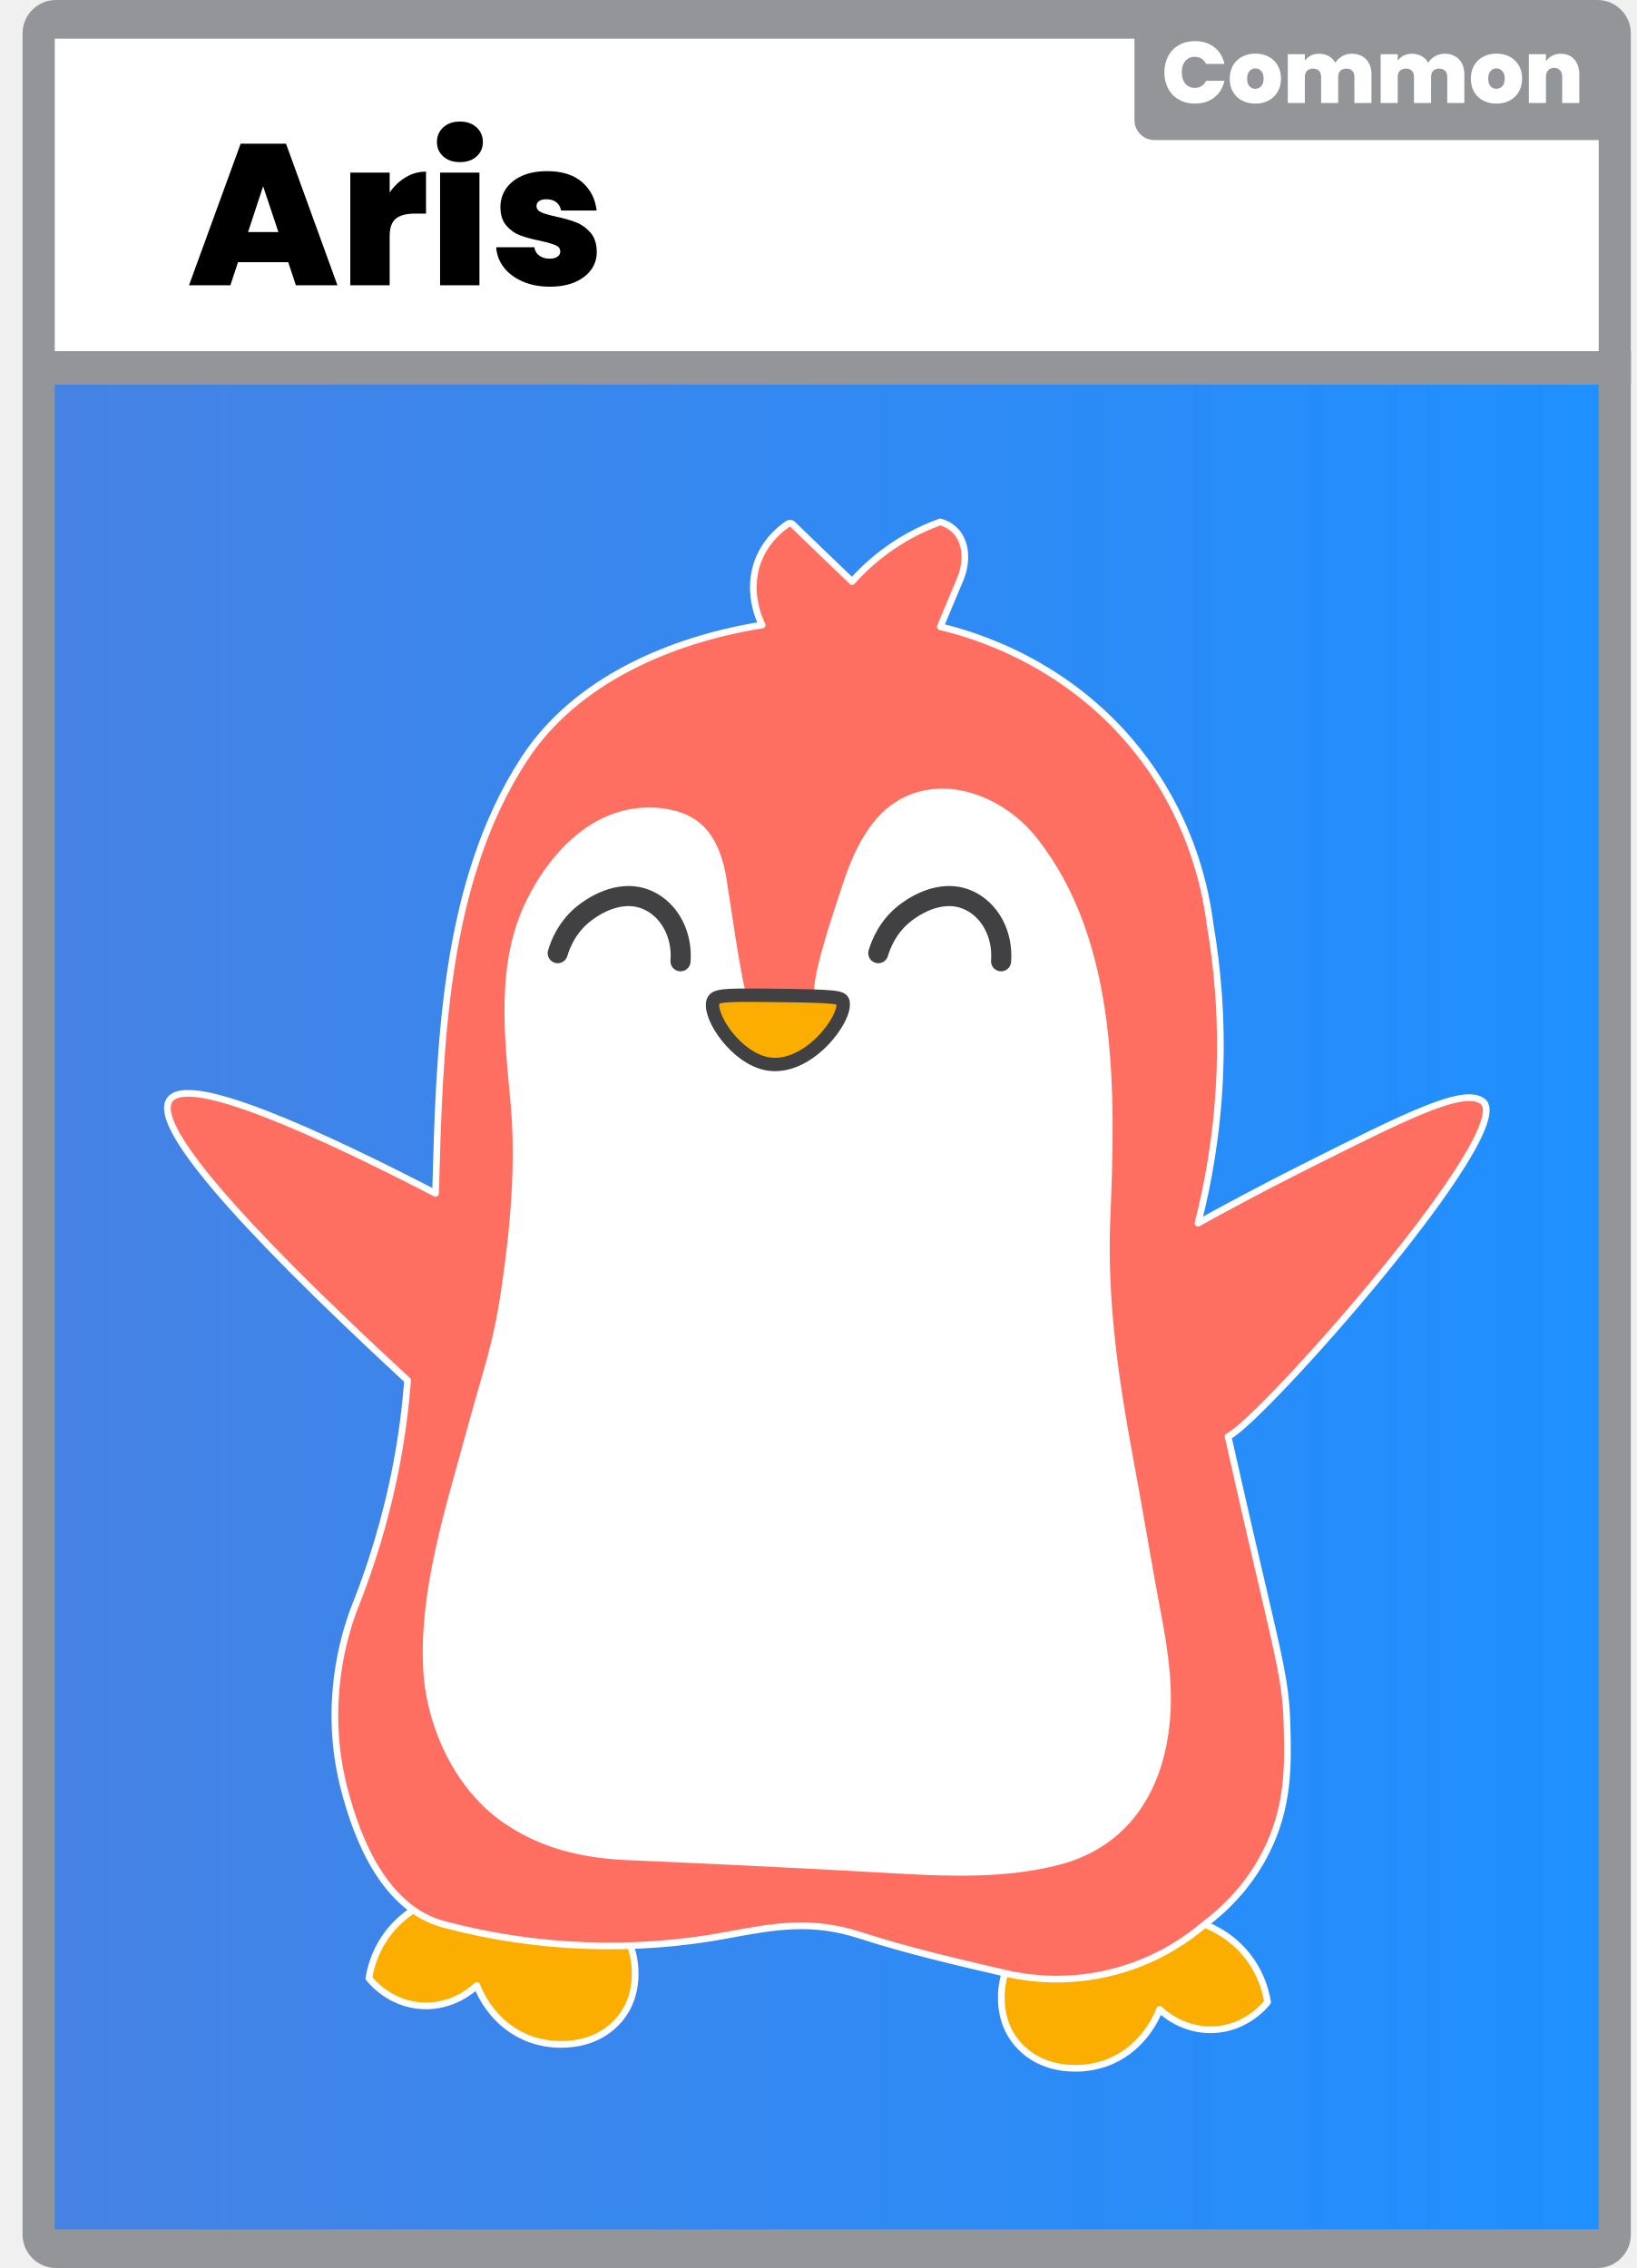
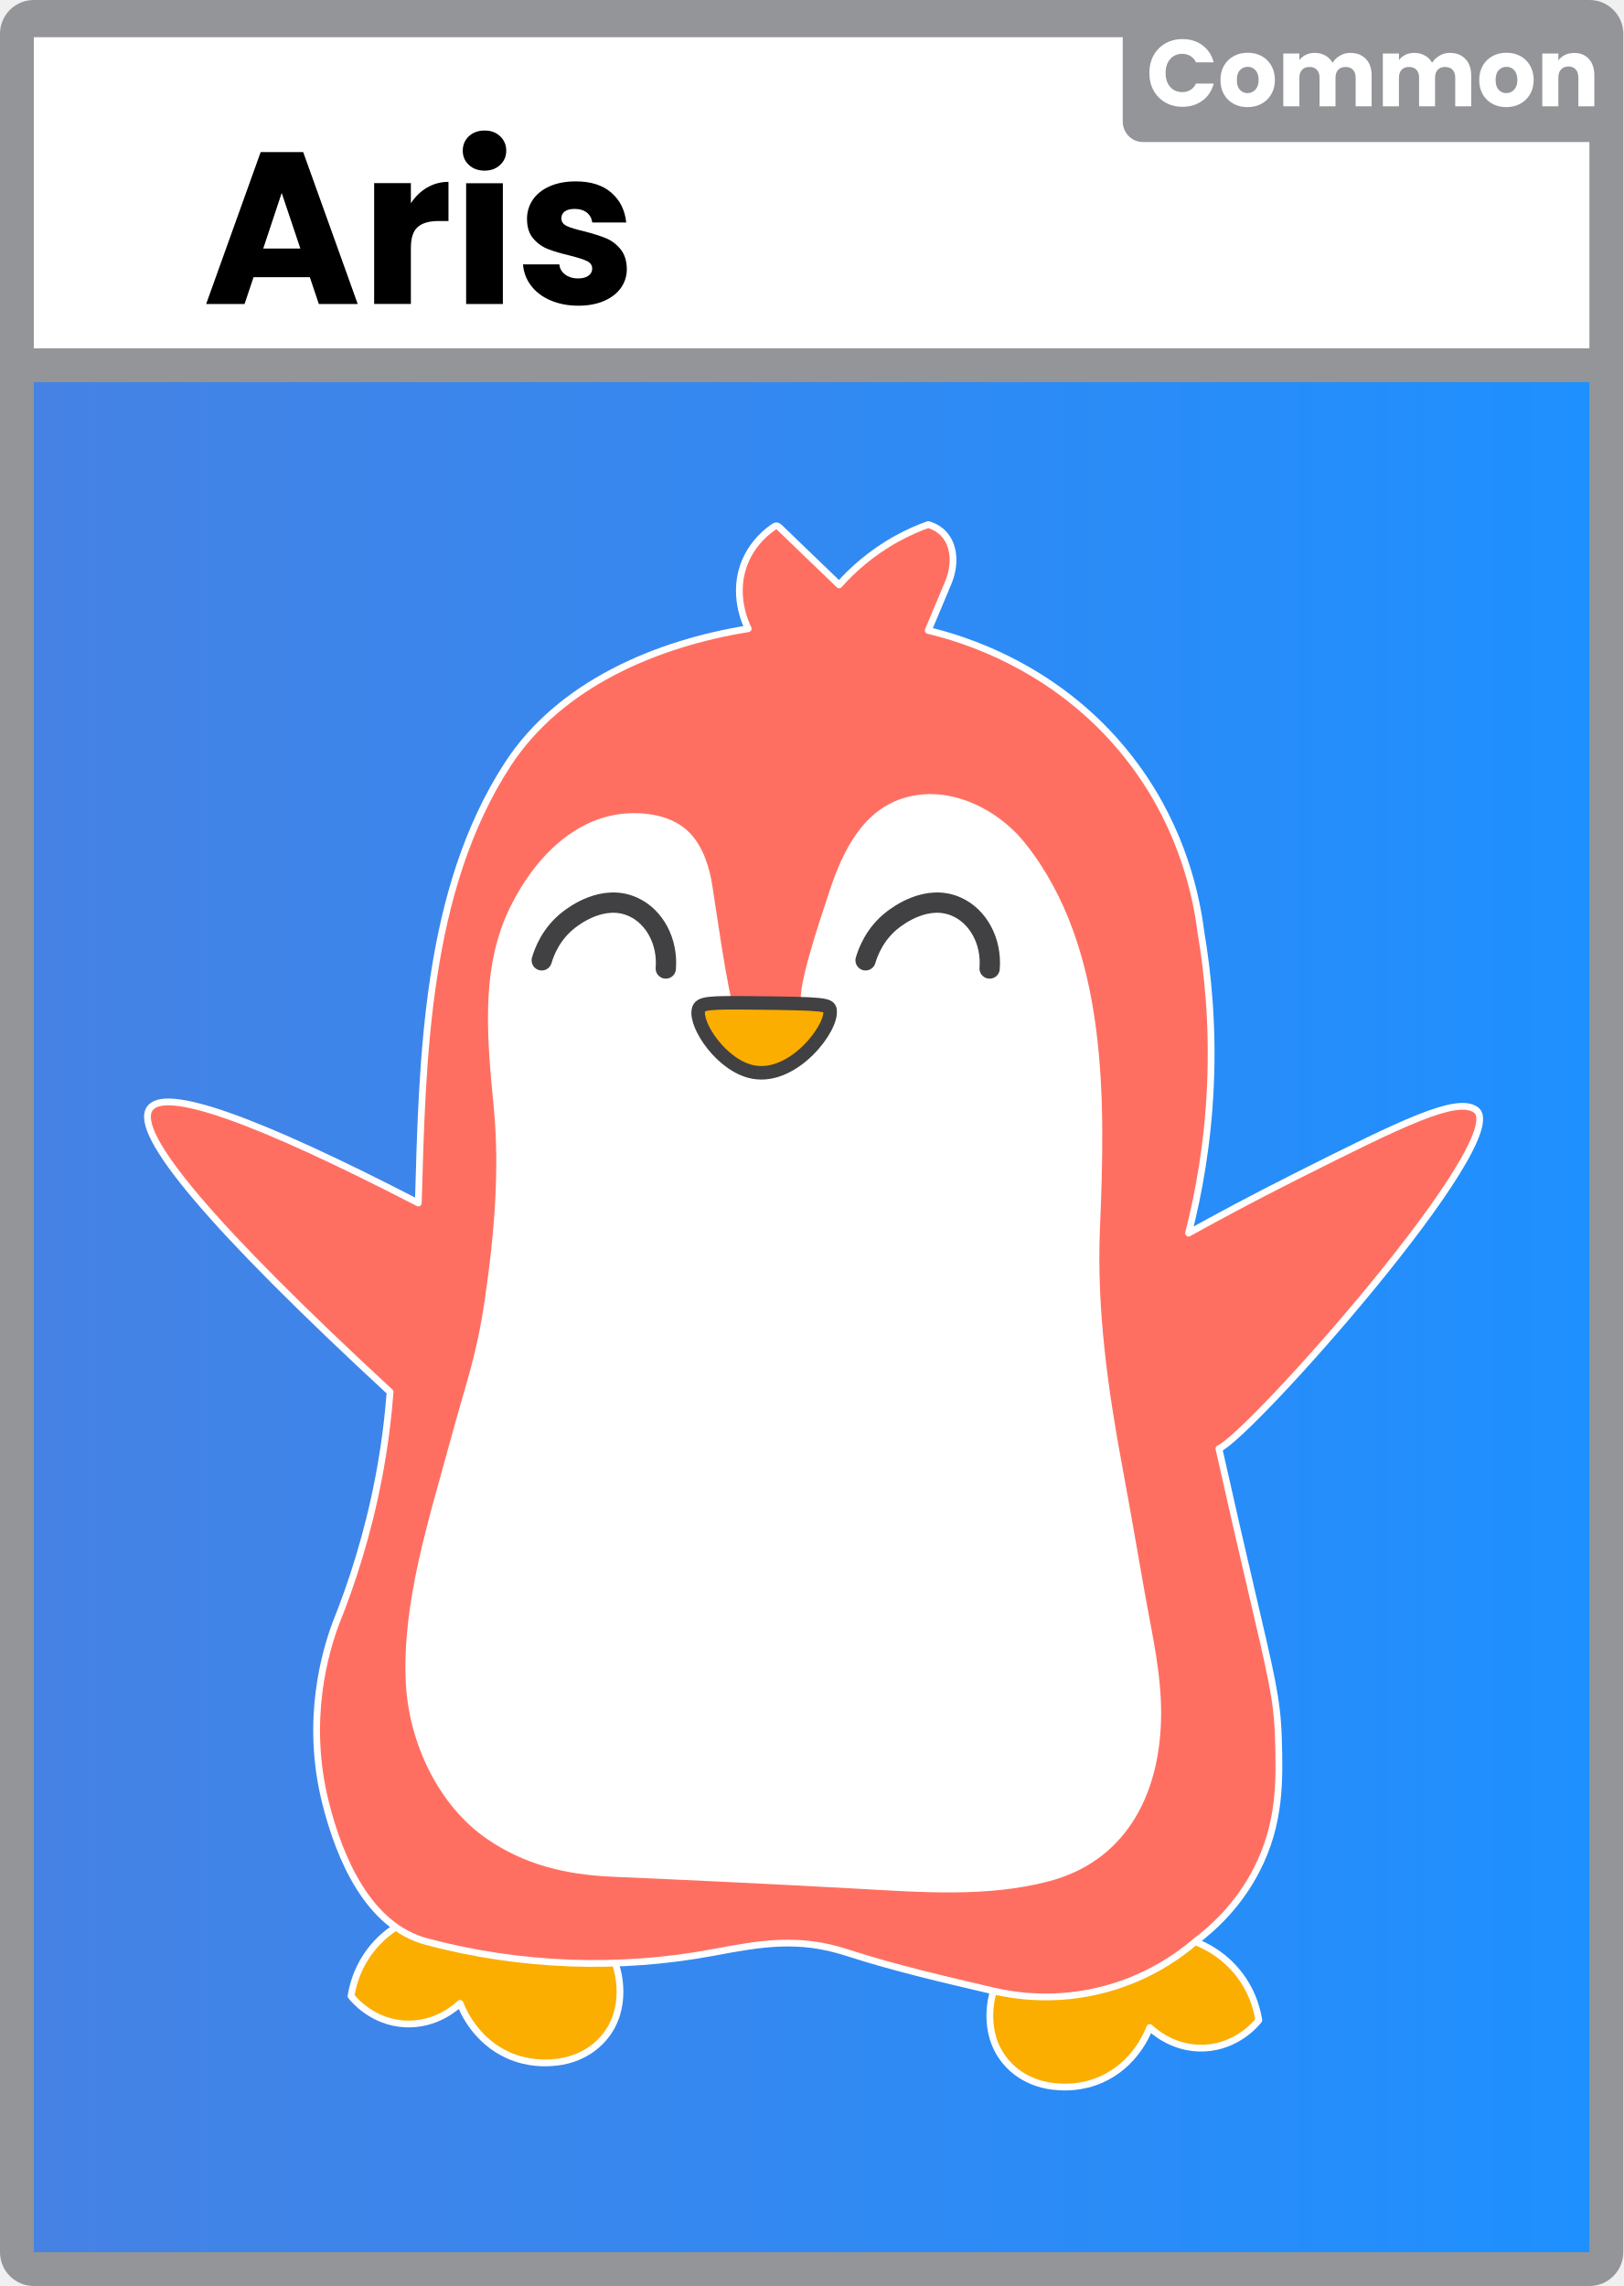
- <svg xmlns="http://www.w3.org/2000/svg" id="Outline" width="244.38" height="338.83" viewBox="0 0 244.38 338.83">
+ <svg xmlns="http://www.w3.org/2000/svg" id="Outline" width="240" height="338" viewBox="0 0 240 338">
  <defs>
    <style>
      .cls-1 {
        fill: #ff6f61;
      }

      .cls-1, .cls-2, .cls-3, .cls-4 {
        stroke-linecap: round;
        stroke-linejoin: round;
      }

      .cls-1, .cls-3 {
        stroke: #fff;
      }

      .cls-2 {
        stroke-width: 2px;
      }

      .cls-2, .cls-3 {
        fill: #fbae00;
      }

      .cls-2, .cls-4 {
        stroke: #414042;
      }

      .cls-5 {
        fill: #fff;
      }

      .cls-6 {
        stroke: #939598;
        stroke-miterlimit: 10;
        stroke-width: 5px;
      }

      .cls-6, .cls-4 {
        fill: none;
      }

      .cls-7 {
        fill: #939598;
      }

      .cls-4 {
        stroke-width: 3px;
      }

      .cls-8 {
        fill: url(#linear-gradient);
      }
    </style>
-     <linearGradient id="linear-gradient" x1="8.18" y1="194.01" x2="238.78" y2="194.01" gradientUnits="userSpaceOnUse">
+     <linearGradient id="linear-gradient" x1="5" y1="144.34" x2="235" y2="144.34" gradientTransform="translate(0 338.34) scale(1 -1)" gradientUnits="userSpaceOnUse">
      <stop offset="0" stop-color="#4682e4" />
      <stop offset="1" stop-color="#1e90ff" />
    </linearGradient>
  </defs>
-   <rect class="cls-7" x="3.37" width="240.21" height="338.83" rx="5" ry="5" />
-   <rect class="cls-8" x="8.18" y="54.96" width="230.6" height="278.1" />
+   <path class="cls-7" d="M5,0h230.01c2.76,0,5,2.23,5,4.99v328.02c0,2.75-2.24,4.99-5,4.99H5c-2.76,0-5-2.23-5-4.99V4.99C0,2.23,2.24,0,5,0Z" />
+   <rect class="cls-8" x="5" y="55" width="230" height="278" />
  <g>
-     <path class="cls-3" d="M94.33,291.22c.11.31,1.93,6.01-1.81,10.46-2.73,3.25-6.55,3.61-7.32,3.67-1.34.14-3.94.22-6.79-1.03-4.91-2.17-6.79-6.67-7.19-7.7-.51.48-3.52,3.27-8.13,3.04-4.81-.25-7.57-3.59-7.99-4.12.22-1.37.77-3.66,2.35-6.01,2.41-3.58,5.71-5.08,7.05-5.6" />
-     <path class="cls-3" d="M150.09,294.79c-.11.31-1.93,6.01,1.81,10.46,2.73,3.25,6.55,3.61,7.32,3.67,1.34.14,3.94.22,6.79-1.03,4.91-2.17,6.79-6.67,7.19-7.7.51.48,3.52,3.27,8.13,3.04,4.81-.25,7.57-3.59,7.99-4.12-.22-1.37-.77-3.66-2.35-6.01-2.41-3.58-5.71-5.08-7.05-5.6" />
-     <path class="cls-1" d="M183.42,214.59c1.86,8.28,3.43,15.13,4.57,19.98,3.17,13.61,4.05,16.95,4.23,22.88.19,6.22.3,12.6-3.23,19.44-2.72,5.29-6.5,8.68-9.06,10.6-2.31,1.98-6.78,5.27-13.3,7.02-7.35,1.98-13.51.98-16.53.28-7.24-1.69-14.64-3.4-21.71-5.69s-12.57-1.36-19.62-.03c-14.04,2.65-28.68,2.1-42.49-1.58-8.68-2.31-12.89-12.37-14.94-20.51-3.12-12.4.06-22.6,1.48-26.46,2.42-6.01,4.78-13.3,6.39-21.74.85-4.47,1.37-8.68,1.67-12.55-26.28-24.29-38.12-38.27-35.53-41.92,2.26-3.19,15.49,1.47,39.7,13.97.61-21.51,1.1-46.23,13.23-64.87,7.7-11.84,22.01-17.86,35.55-20.04-.34-.68-2.51-5.2-.41-10.06.86-1.99,2.33-3.71,4.11-4.95.16-.11.33-.22.52-.2.17.02.31.15.44.27,2.91,2.83,5.85,5.63,8.78,8.45,1.86-2.09,4.65-4.68,8.53-6.82,1.64-.9,3.21-1.59,4.64-2.09,1.15.33,1.84.9,2.21,1.28,1.64,1.67,1.91,4.57.74,7.35-.98,2.35-1.97,4.69-2.95,7.03,4.53,1.07,19.81,5.29,30.63,20.05,7.09,9.66,9.04,19.44,9.68,24.5,1.04,6.11,1.82,13.89,1.41,22.88-.39,8.54-1.74,15.88-3.23,21.68,4.02-2.23,9.36-5.11,15.72-8.31,15.92-8,23.94-11.96,26.77-9.91,5.67,4.11-33.24,48-37.99,50.08Z" />
-     <path class="cls-5" d="M75.43,154.53c.16,3.38.5,6.75.81,10.04.85,9.19-.01,18.78-1.35,27.91-1.27,8.64-2.57,11.57-5.19,21.23-3.07,11.34-7.08,23.64-6.5,35.5.43,8.74,4.73,18.13,12.08,23.15,5.32,3.63,11.27,5.23,18.5,5.54,5.74.25,11.52.51,17.32.79,6.4.31,12.76.64,19.09.99,9.28.51,18.92,1.28,28.02-1.09,11.29-2.94,16.31-12.53,16.65-23.71.2-6.58-1.32-12.8-2.45-19.22-1.07-6.07-2.12-12.19-3.25-18.27-2.16-11.62-3.82-23.43-3.33-35.28.78-18.74,1.34-41.42-11.03-56.99-4.26-5.36-11.85-8.98-18.62-6.5-6.13,2.24-8.85,8.83-10.67,14.57-.55,1.72-5.32,15.5-3.5,15.75-2.26-.32-2.6.24-4.85-.08,0,0-5.27.28-5.41.28-.72,0-3.1-17.29-3.39-18.72-.58-2.84-1.68-5.74-3.94-7.55-1.61-1.3-3.68-1.92-5.74-2.14-9.32-.98-16.22,6.03-20.05,13.8-3.08,6.25-3.51,13.12-3.19,19.98Z" />
-     <path class="cls-4" d="M83.3,142.4c.34-1.15,1.33-3.94,4.05-6.02.72-.55,5.06-3.88,9.45-1.88,3.18,1.44,5.16,5.11,4.84,9.11" />
-     <path class="cls-4" d="M131.18,142.4c.34-1.15,1.33-3.94,4.05-6.02.72-.55,5.06-3.88,9.45-1.88,3.18,1.44,5.16,5.11,4.84,9.11" />
-     <path class="cls-2" d="M125.92,149.72c-.16-.77-.87-.92-11.02-1.02-7.05-.07-8.18-.02-8.43,1.02-.53,2.28,3.48,8.33,8.1,9.2,6,1.13,11.86-6.66,11.34-9.2Z" />
+     <path class="cls-3" d="M91.13,290.81c.11.31,1.93,6.01-1.81,10.46-2.73,3.25-6.55,3.61-7.32,3.67-1.34.14-3.94.22-6.79-1.03-4.91-2.17-6.79-6.67-7.19-7.7-.51.48-3.52,3.27-8.13,3.04-4.81-.25-7.57-3.59-7.99-4.12.22-1.37.77-3.66,2.35-6.01,2.41-3.58,5.71-5.08,7.05-5.6" />
+     <path class="cls-3" d="M146.89,294.38c-.11.31-1.93,6.01,1.81,10.46,2.73,3.25,6.55,3.61,7.32,3.67,1.34.14,3.94.22,6.79-1.03,4.91-2.17,6.79-6.67,7.19-7.7.51.48,3.52,3.27,8.13,3.04,4.81-.25,7.57-3.59,7.99-4.12-.22-1.37-.77-3.66-2.35-6.01-2.41-3.58-5.71-5.08-7.05-5.6" />
+     <path class="cls-1" d="M180.22,214.18c1.86,8.28,3.43,15.13,4.57,19.98,3.17,13.61,4.05,16.95,4.23,22.88.19,6.22.3,12.6-3.23,19.44-2.72,5.29-6.5,8.68-9.06,10.6-2.31,1.98-6.78,5.27-13.3,7.02-7.35,1.98-13.51.98-16.53.28-7.24-1.69-14.64-3.4-21.71-5.69s-12.57-1.36-19.62-.03c-14.04,2.65-28.68,2.1-42.49-1.58-8.68-2.31-12.89-12.37-14.94-20.51-3.12-12.4.06-22.6,1.48-26.46,2.42-6.01,4.78-13.3,6.39-21.74.85-4.47,1.37-8.68,1.67-12.55-26.28-24.29-38.12-38.27-35.53-41.92,2.26-3.19,15.49,1.47,39.7,13.97.61-21.51,1.1-46.23,13.23-64.87,7.7-11.84,22.01-17.86,35.55-20.04-.34-.68-2.51-5.2-.41-10.06.86-1.99,2.33-3.71,4.11-4.95.16-.11.33-.22.52-.2.17.02.31.15.44.27,2.91,2.83,5.85,5.63,8.78,8.45,1.86-2.09,4.65-4.68,8.53-6.82,1.64-.9,3.21-1.59,4.64-2.09,1.15.33,1.84.9,2.21,1.28,1.64,1.67,1.91,4.57.74,7.35-.98,2.35-1.97,4.69-2.95,7.03,4.53,1.07,19.81,5.29,30.63,20.05,7.09,9.66,9.04,19.44,9.68,24.5,1.04,6.11,1.82,13.89,1.41,22.88-.39,8.54-1.74,15.88-3.23,21.68,4.02-2.23,9.36-5.11,15.72-8.31,15.92-8,23.94-11.96,26.77-9.91,5.67,4.11-33.24,48-37.99,50.08h-.01Z" />
+     <path class="cls-5" d="M72.23,154.12c.16,3.38.5,6.75.81,10.04.85,9.19-.01,18.78-1.35,27.91-1.27,8.64-2.57,11.57-5.19,21.23-3.07,11.34-7.08,23.64-6.5,35.5.43,8.74,4.73,18.13,12.08,23.15,5.32,3.63,11.27,5.23,18.5,5.54,5.74.25,11.52.51,17.32.79,6.4.31,12.76.64,19.09.99,9.28.51,18.92,1.28,28.02-1.09,11.29-2.94,16.31-12.53,16.65-23.71.2-6.58-1.32-12.8-2.45-19.22-1.07-6.07-2.12-12.19-3.25-18.27-2.16-11.62-3.82-23.43-3.33-35.28.78-18.74,1.34-41.42-11.03-56.99-4.26-5.36-11.85-8.98-18.62-6.5-6.13,2.24-8.85,8.83-10.67,14.57-.55,1.72-5.32,15.5-3.5,15.75-2.26-.32-2.6.24-4.85-.08,0,0-5.27.28-5.41.28-.72,0-3.1-17.29-3.39-18.72-.58-2.84-1.68-5.74-3.94-7.55-1.61-1.3-3.68-1.92-5.74-2.14-9.32-.98-16.22,6.03-20.05,13.8-3.08,6.25-3.51,13.12-3.19,19.98v.02Z" />
+     <path class="cls-4" d="M80.1,141.99c.34-1.15,1.33-3.94,4.05-6.02.72-.55,5.06-3.88,9.45-1.88,3.18,1.44,5.16,5.11,4.84,9.11" />
+     <path class="cls-4" d="M127.98,141.99c.34-1.15,1.33-3.94,4.05-6.02.72-.55,5.06-3.88,9.45-1.88,3.18,1.44,5.16,5.11,4.84,9.11" />
+     <path class="cls-2" d="M122.72,149.31c-.16-.77-.87-.92-11.02-1.02-7.05-.07-8.18-.02-8.43,1.02-.53,2.28,3.48,8.33,8.1,9.2,6,1.13,11.86-6.66,11.34-9.2h.01Z" />
  </g>
-   <rect class="cls-5" x="8.18" y="5.78" width="230.6" height="49.18" />
-   <path class="cls-7" d="M169.44,5.17h70.57v15.76h-67.57c-1.66,0-3-1.34-3-3V5.17h0Z" />
-   <line class="cls-6" x1="5.96" y1="54.96" x2="243.59" y2="54.96" />
+   <rect class="cls-5" x="5" y="5.5" width="230" height="49" />
+   <path class="cls-7" d="M166,5h70v16h-67.02c-1.65,0-2.98-1.36-2.98-3.05V5h0Z" />
+   <line class="cls-6" x1="2.5" y1="54" x2="237.5" y2="54" />
  <g>
-     <path d="M43.05,39.17h-7.5l-1.14,3.45h-6.18l7.71-21.15h6.78l7.68,21.15h-6.21l-1.14-3.45ZM41.58,34.67l-2.28-6.84-2.25,6.84h4.53Z" />
-     <path d="M60.6,26.48c.94-.56,1.95-.84,3.03-.84v6.27h-1.65c-1.28,0-2.23.25-2.85.75-.62.5-.93,1.37-.93,2.61v7.35h-5.88v-16.83h5.88v2.97c.66-.96,1.46-1.72,2.4-2.28Z" />
-     <path d="M66.2,23.37c-.63-.57-.94-1.28-.94-2.15s.31-1.61.94-2.19c.63-.58,1.46-.87,2.5-.87s1.85.29,2.48.87c.63.58.94,1.31.94,2.19s-.31,1.58-.94,2.15c-.63.57-1.46.85-2.48.85s-1.88-.28-2.5-.85ZM71.61,25.79v16.83h-5.88v-16.83h5.88Z" />
-     <path d="M78.08,42.06c-1.19-.51-2.13-1.21-2.82-2.1s-1.08-1.9-1.15-3.02h5.7c.08.54.33.96.75,1.26.42.3.94.45,1.56.45.48,0,.86-.1,1.14-.3.28-.2.42-.46.42-.78,0-.42-.23-.73-.69-.93-.46-.2-1.22-.42-2.28-.66-1.2-.24-2.2-.51-3-.81-.8-.3-1.5-.79-2.08-1.47-.59-.68-.89-1.6-.89-2.76,0-1,.27-1.91.81-2.71.54-.81,1.33-1.46,2.38-1.94,1.05-.48,2.31-.72,3.8-.72,2.2,0,3.93.54,5.19,1.62,1.26,1.08,1.99,2.5,2.19,4.26h-5.31c-.1-.54-.33-.95-.71-1.24s-.87-.44-1.48-.44c-.48,0-.85.09-1.1.27-.25.18-.38.43-.38.75,0,.4.23.7.69.92.46.21,1.2.42,2.22.65,1.22.26,2.23.55,3.04.87.81.32,1.52.84,2.13,1.54.61.71.92,1.68.92,2.9,0,.98-.28,1.86-.85,2.64-.57.78-1.38,1.4-2.43,1.85-1.05.45-2.29.67-3.71.67-1.52,0-2.88-.25-4.06-.77Z" />
+     <path d="M45.81,40.98h-8.32l-1.33,3.97h-5.68l8.06-22.46h6.29l8.06,22.46h-5.75l-1.33-3.97ZM44.41,36.75l-2.76-8.22-2.73,8.22h5.49Z" />
+     <path d="M63.14,27.74c.95-.56,2.01-.85,3.17-.85v5.79h-1.49c-1.35,0-2.37.29-3.05.88-.68.59-1.02,1.62-1.02,3.09v8.29h-5.43v-17.86h5.43v2.98c.63-.98,1.43-1.75,2.38-2.32Z" />
+     <path d="M69.32,24.38c-.6-.56-.9-1.26-.9-2.1s.3-1.56.9-2.13c.6-.56,1.38-.85,2.33-.85s1.7.28,2.3.85c.6.57.9,1.28.9,2.13s-.3,1.53-.9,2.1c-.6.57-1.37.85-2.3.85s-1.73-.28-2.33-.85ZM74.35,27.09v17.86h-5.43v-17.86h5.43Z" />
+     <path d="M81.36,44.4c-1.21-.53-2.16-1.26-2.86-2.19-.7-.93-1.09-1.97-1.17-3.12h5.37c.06.62.35,1.12.86,1.5.51.38,1.13.58,1.87.58.68,0,1.2-.13,1.57-.4s.56-.61.56-1.04c0-.51-.26-.89-.79-1.14-.53-.25-1.39-.52-2.57-.82-1.27-.3-2.33-.61-3.17-.94-.85-.33-1.58-.85-2.19-1.57-.61-.71-.92-1.68-.92-2.9,0-1.02.28-1.96.84-2.8.56-.84,1.39-1.51,2.48-2,1.09-.49,2.39-.74,3.89-.74,2.22,0,3.97.55,5.25,1.66,1.28,1.11,2.02,2.58,2.21,4.42h-5.02c-.08-.62-.35-1.11-.81-1.47s-1.05-.54-1.79-.54c-.63,0-1.12.12-1.46.37-.34.25-.51.58-.51,1.01,0,.51.27.9.81,1.15.54.26,1.38.51,2.52.77,1.31.34,2.38.68,3.21,1.01.83.33,1.55.86,2.17,1.6s.95,1.72.97,2.96c0,1.05-.29,1.98-.87,2.8-.58.82-1.42,1.47-2.51,1.94-1.09.47-2.35.7-3.79.7-1.54,0-2.92-.27-4.13-.8Z" />
  </g>
  <g>
-     <path class="cls-5" d="M174.48,8.38c.38-.71.91-1.26,1.61-1.65.69-.39,1.49-.59,2.39-.59,1.14,0,2.11.31,2.89.92.78.61,1.28,1.44,1.51,2.49h-2.74c-.17-.35-.39-.61-.68-.79s-.63-.27-1.01-.27c-.59,0-1.06.21-1.41.63-.35.42-.53.98-.53,1.68s.18,1.28.53,1.7.82.63,1.41.63c.38,0,.72-.09,1.01-.27.29-.18.52-.45.68-.79h2.74c-.23,1.05-.73,1.88-1.51,2.49-.78.61-1.74.92-2.89.92-.9,0-1.7-.2-2.39-.59s-1.23-.94-1.61-1.65c-.38-.71-.57-1.51-.57-2.42s.19-1.71.57-2.41Z" />
-     <path class="cls-5" d="M185.52,15.03c-.58-.3-1.03-.74-1.36-1.3-.33-.56-.49-1.23-.49-1.99s.17-1.41.5-1.98c.33-.56.79-1,1.37-1.3.58-.3,1.23-.45,1.96-.45s1.38.15,1.96.45c.58.3,1.03.74,1.37,1.3.33.56.5,1.22.5,1.98s-.17,1.42-.5,1.98c-.33.57-.79,1-1.37,1.31-.58.3-1.23.45-1.96.45s-1.38-.15-1.96-.45ZM188.37,12.88c.24-.26.36-.64.36-1.14s-.12-.87-.36-1.13c-.24-.26-.53-.39-.88-.39s-.64.13-.87.39c-.23.26-.35.64-.35,1.13s.11.88.34,1.14c.23.26.52.39.87.39s.65-.13.89-.4Z" />
-     <path class="cls-5" d="M204.05,8.87c.52.55.79,1.31.79,2.27v4.25h-2.55v-3.91c0-.39-.11-.69-.33-.91-.22-.22-.51-.32-.88-.32s-.67.11-.88.32c-.22.22-.33.52-.33.91v3.91h-2.55v-3.91c0-.39-.11-.69-.32-.91-.21-.22-.5-.32-.88-.32s-.68.11-.9.32c-.22.22-.33.52-.33.91v3.91h-2.55v-7.29h2.55v.96c.23-.31.52-.56.88-.75.36-.19.77-.28,1.24-.28.54,0,1.02.12,1.44.35.42.23.75.56.99.99.26-.4.6-.72,1.03-.97.42-.25.89-.37,1.4-.37.92,0,1.64.28,2.17.83Z" />
-     <path class="cls-5" d="M217.92,8.87c.52.55.79,1.31.79,2.27v4.25h-2.55v-3.91c0-.39-.11-.69-.33-.91-.22-.22-.51-.32-.88-.32s-.67.11-.88.32c-.22.22-.33.52-.33.91v3.91h-2.55v-3.91c0-.39-.11-.69-.32-.91-.21-.22-.5-.32-.88-.32s-.68.11-.9.32c-.22.22-.33.52-.33.91v3.91h-2.55v-7.29h2.55v.96c.23-.31.52-.56.88-.75.36-.19.77-.28,1.24-.28.54,0,1.02.12,1.44.35.42.23.75.56.99.99.26-.4.6-.72,1.03-.97.42-.25.89-.37,1.4-.37.92,0,1.64.28,2.17.83Z" />
-     <path class="cls-5" d="M221.53,15.03c-.58-.3-1.03-.74-1.36-1.3-.33-.56-.49-1.23-.49-1.99s.17-1.41.5-1.98c.33-.56.79-1,1.37-1.3.58-.3,1.23-.45,1.96-.45s1.38.15,1.96.45c.58.3,1.03.74,1.37,1.3s.5,1.22.5,1.98-.17,1.42-.5,1.98c-.33.57-.79,1-1.37,1.31-.58.3-1.24.45-1.96.45s-1.38-.15-1.96-.45ZM224.38,12.88c.24-.26.36-.64.36-1.14s-.12-.87-.36-1.13c-.24-.26-.53-.39-.88-.39s-.64.13-.87.39c-.23.26-.35.64-.35,1.13s.11.88.34,1.14c.22.26.52.39.87.39s.65-.13.89-.4Z" />
-     <path class="cls-5" d="M235.14,8.87c.49.56.74,1.32.74,2.27v4.25h-2.55v-3.91c0-.42-.11-.74-.33-.98s-.51-.36-.87-.36-.68.12-.9.36c-.22.24-.33.57-.33.98v3.91h-2.55v-7.29h2.55v1.04c.23-.33.53-.6.91-.8.38-.2.82-.31,1.31-.31.84,0,1.51.28,2,.84Z" />
+     <path class="cls-5" d="M170.56,8.2c.42-.76,1-1.35,1.74-1.78.75-.42,1.59-.64,2.53-.64,1.16,0,2.15.31,2.97.92.82.62,1.38,1.46,1.65,2.52h-2.61c-.19-.41-.47-.72-.83-.94-.36-.21-.76-.32-1.21-.32-.73,0-1.32.26-1.78.77-.45.51-.68,1.2-.68,2.06s.23,1.54.68,2.06c.45.51,1.05.77,1.78.77.45,0,.86-.11,1.21-.32s.63-.53.83-.94h2.61c-.28,1.06-.83,1.9-1.65,2.51-.82.61-1.82.92-2.97.92-.94,0-1.79-.21-2.53-.64s-1.33-1.02-1.74-1.77c-.42-.76-.62-1.62-.62-2.59s.21-1.84.62-2.6Z" />
+     <path class="cls-5" d="M182.4,15.35c-.61-.33-1.08-.79-1.43-1.4-.35-.61-.52-1.32-.52-2.13s.18-1.51.53-2.12c.35-.61.83-1.08,1.44-1.41s1.3-.49,2.06-.49,1.44.16,2.05.49c.61.33,1.09.8,1.44,1.41.35.61.53,1.32.53,2.12s-.18,1.51-.54,2.12c-.36.61-.84,1.08-1.46,1.41s-1.3.49-2.06.49-1.44-.16-2.05-.49ZM185.61,13.26c.32-.34.48-.82.48-1.44s-.16-1.11-.46-1.44c-.31-.34-.69-.5-1.15-.5s-.85.17-1.15.5c-.31.33-.46.81-.46,1.45s.15,1.11.45,1.44.68.5,1.13.5.84-.17,1.16-.5Z" />
+     <path class="cls-5" d="M201.95,8.71c.57.59.85,1.4.85,2.45v4.56h-2.36v-4.24c0-.5-.13-.89-.4-1.17-.26-.27-.63-.41-1.09-.41s-.83.14-1.09.41c-.26.28-.4.67-.4,1.17v4.24h-2.36v-4.24c0-.5-.13-.89-.4-1.17-.26-.27-.63-.41-1.09-.41s-.83.14-1.09.41c-.26.28-.4.67-.4,1.17v4.24h-2.38v-7.81h2.38v.98c.24-.33.56-.59.94-.78s.83-.29,1.32-.29c.58,0,1.1.13,1.56.38s.82.61,1.08,1.08c.27-.43.63-.78,1.1-1.05.46-.27.97-.41,1.51-.41.96,0,1.73.29,2.3.88Z" />
+     <path class="cls-5" d="M216.66,8.71c.57.59.86,1.4.86,2.45v4.56h-2.36v-4.24c0-.5-.13-.89-.4-1.17-.26-.27-.63-.41-1.09-.41s-.83.14-1.09.41c-.26.28-.4.67-.4,1.17v4.24h-2.36v-4.24c0-.5-.13-.89-.4-1.17-.26-.27-.63-.41-1.09-.41s-.83.14-1.09.41c-.26.28-.4.67-.4,1.17v4.24h-2.38v-7.81h2.38v.98c.24-.33.56-.59.94-.78.39-.19.83-.29,1.32-.29.58,0,1.1.13,1.56.38.46.25.82.61,1.08,1.08.27-.43.63-.78,1.1-1.05.46-.27.97-.41,1.51-.41.96,0,1.73.29,2.3.88Z" />
+     <path class="cls-5" d="M220.66,15.35c-.61-.33-1.08-.79-1.43-1.4-.35-.61-.52-1.32-.52-2.13s.18-1.51.53-2.12c.35-.61.83-1.08,1.44-1.41.61-.33,1.3-.49,2.05-.49s1.44.16,2.06.49,1.09.8,1.44,1.41.53,1.32.53,2.12-.18,1.51-.54,2.12c-.36.61-.84,1.08-1.46,1.41-.62.33-1.3.49-2.06.49s-1.44-.16-2.05-.49ZM223.87,13.26c.32-.34.48-.82.48-1.44s-.16-1.11-.46-1.44c-.31-.34-.69-.5-1.15-.5s-.85.17-1.15.5c-.31.33-.46.81-.46,1.45s.15,1.11.45,1.44.68.5,1.13.5.84-.17,1.16-.5Z" />
+     <path class="cls-5" d="M234.92,8.72c.54.59.81,1.41.81,2.44v4.56h-2.36v-4.24c0-.52-.13-.93-.4-1.22-.27-.29-.63-.43-1.08-.43s-.81.15-1.08.43c-.27.29-.4.7-.4,1.22v4.24h-2.38v-7.81h2.38v1.04c.24-.35.56-.62.97-.82.41-.2.87-.3,1.38-.3.91,0,1.63.3,2.17.89Z" />
  </g>
</svg>
